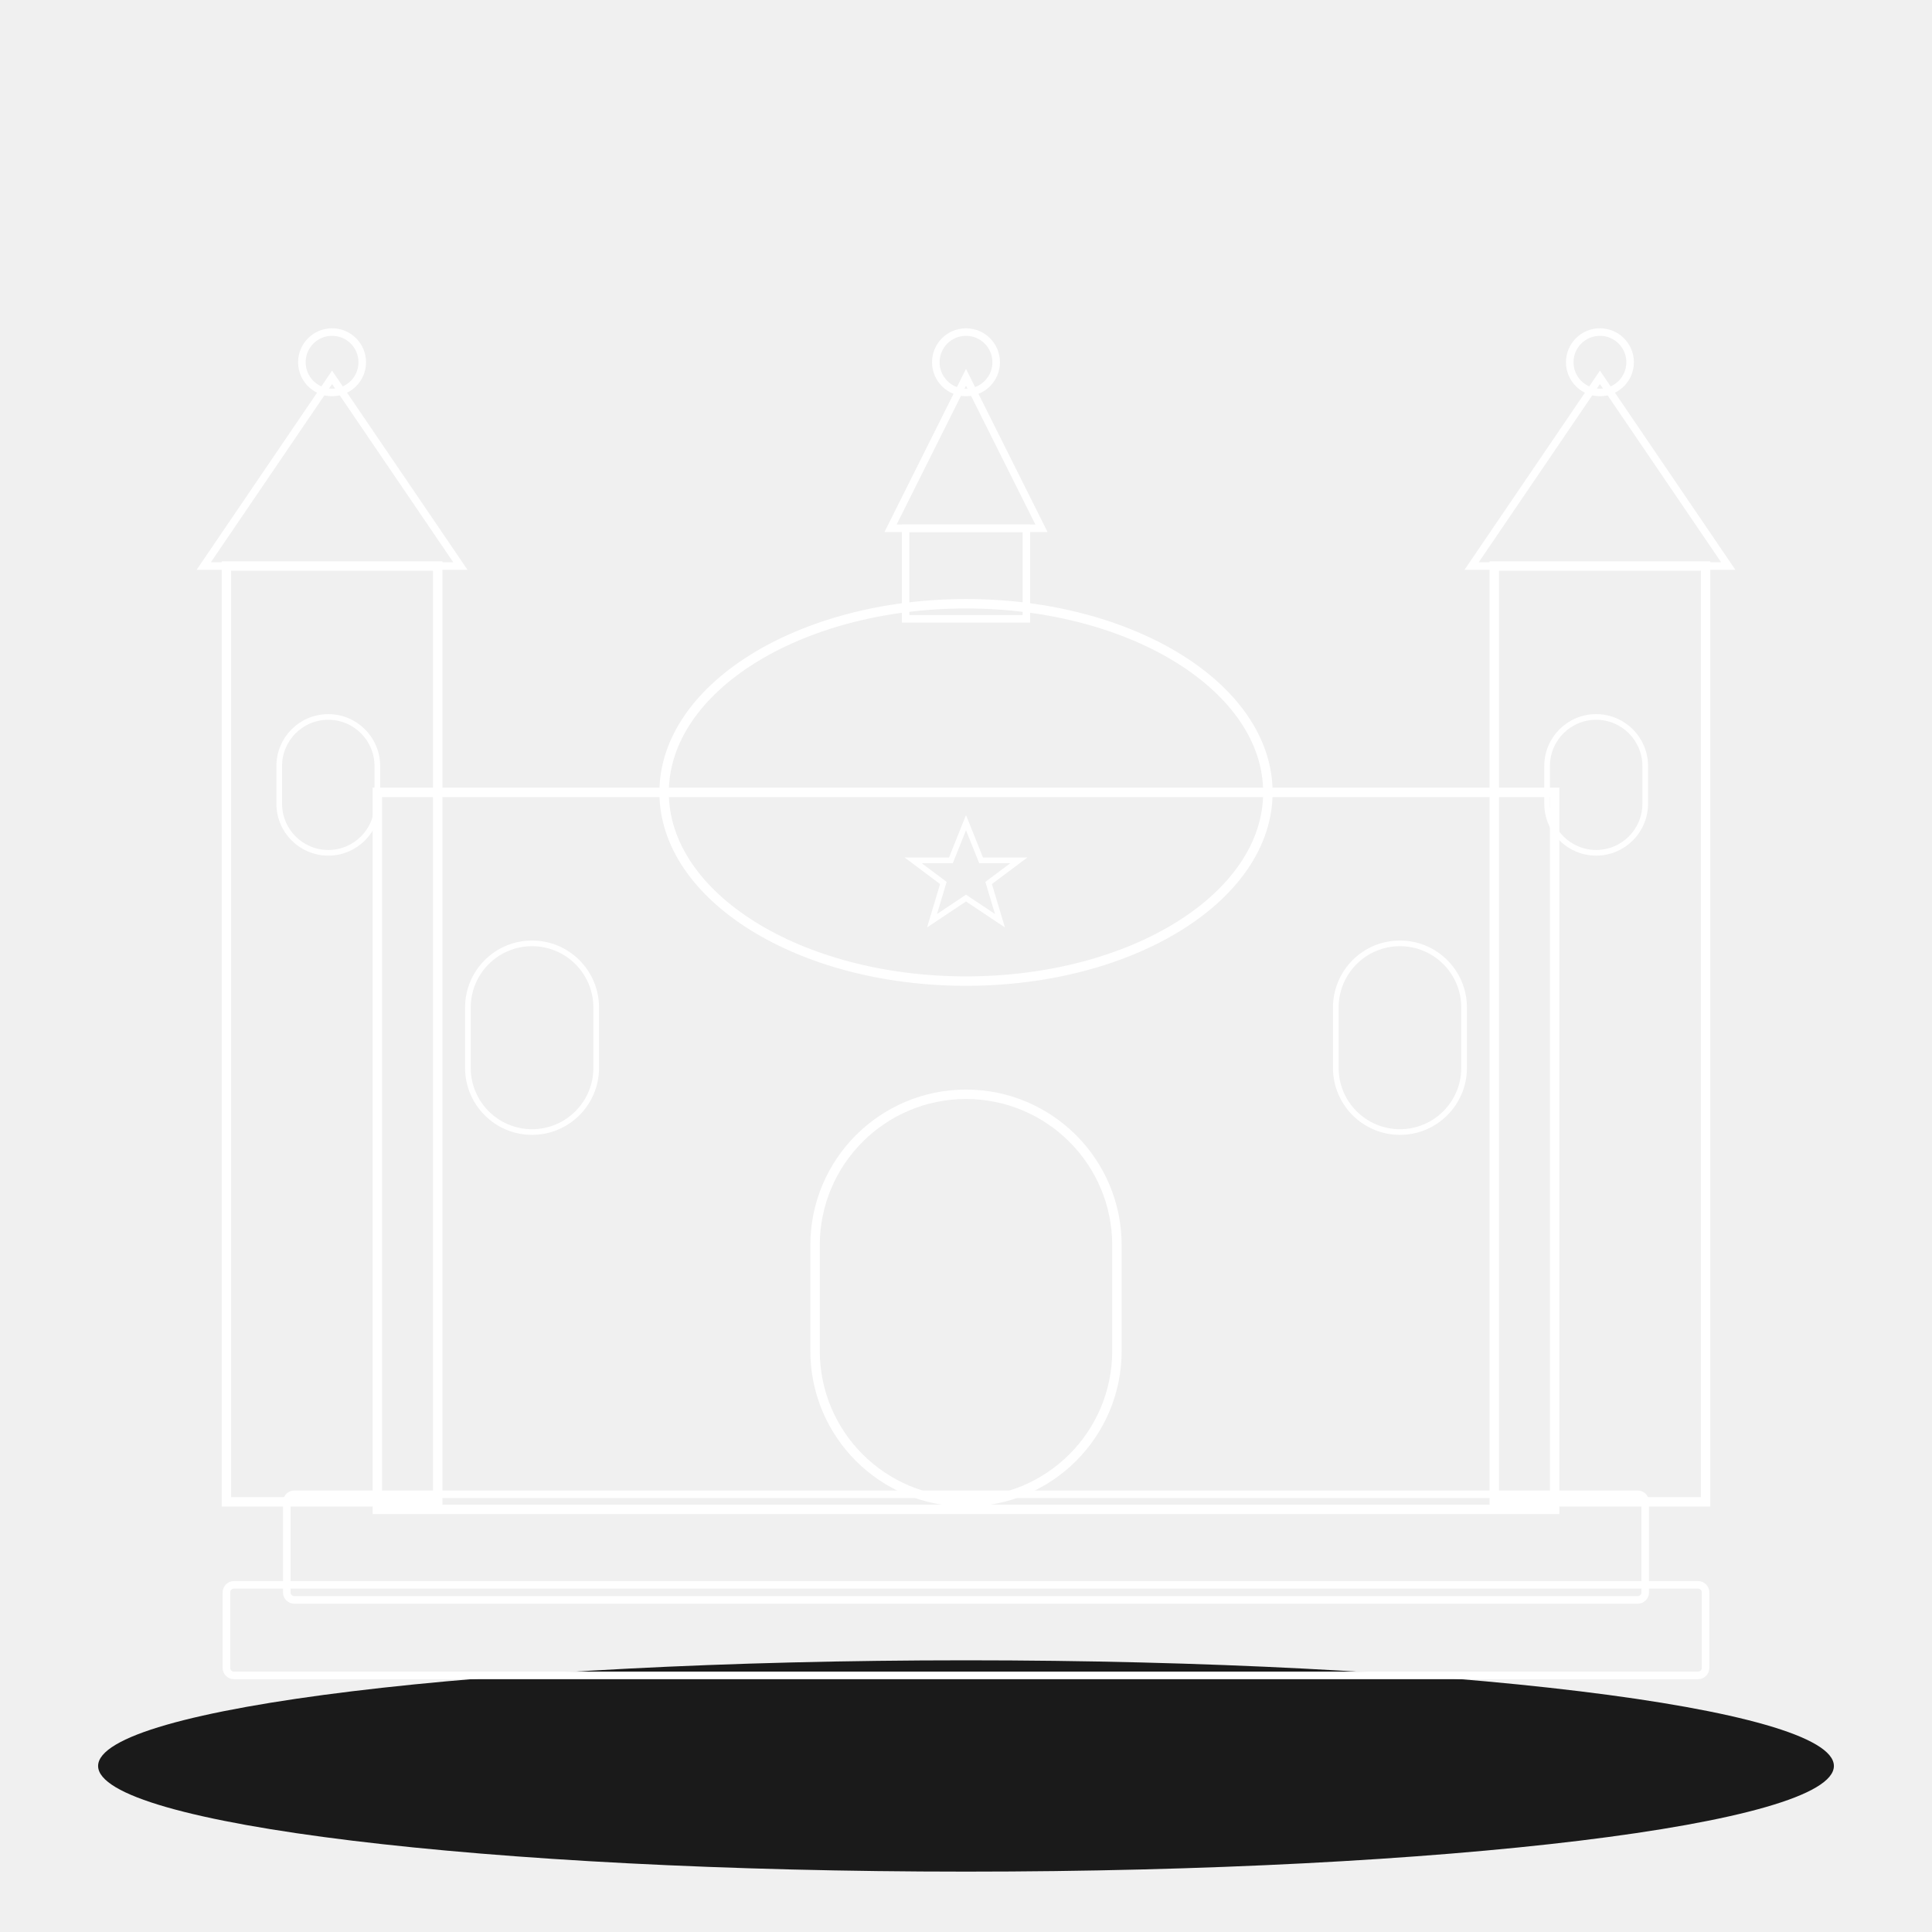
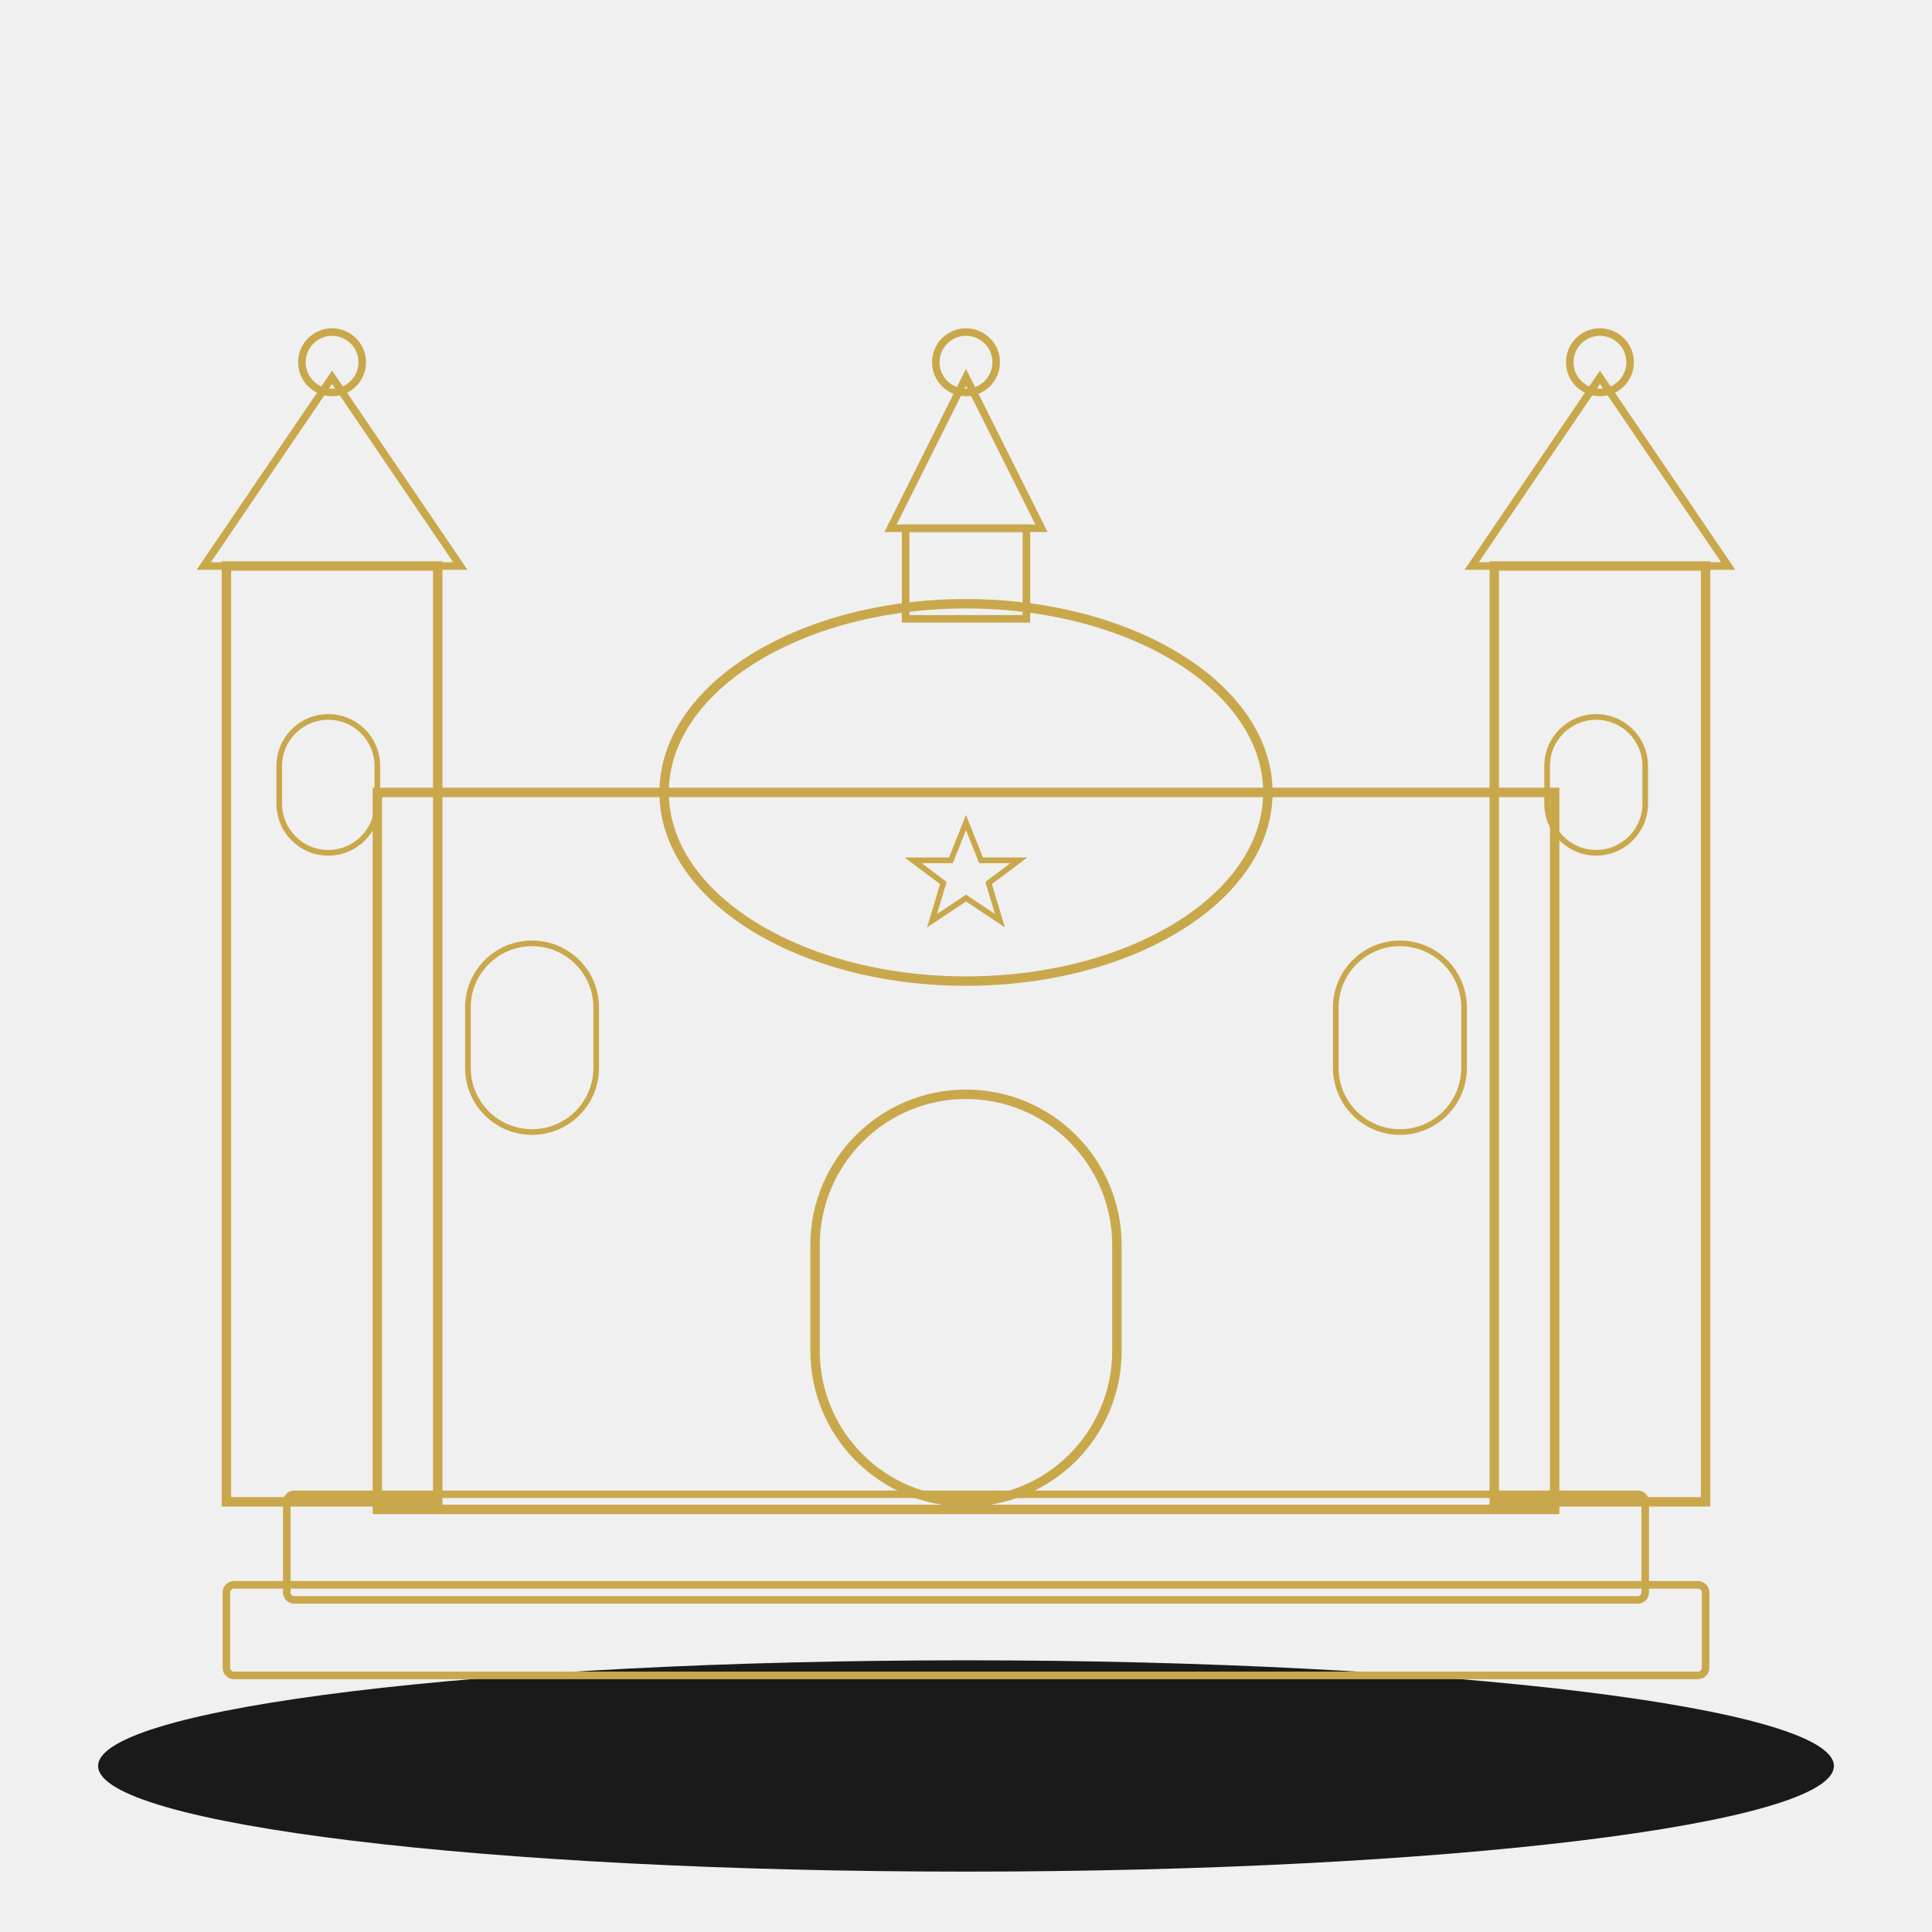
<svg xmlns="http://www.w3.org/2000/svg" viewBox="0 0 512 512" width="512" height="512">
  <g fill="#1A1A1A">
    <ellipse cx="256" cy="468" rx="230" ry="28" />
-     <rect x="60" y="420" width="392" height="24" rx="2" stroke="white" stroke-width="2" fill="none" />
-     <rect x="76" y="396" width="360" height="28" rx="2" stroke="white" stroke-width="2" fill="none" />
-     <rect x="100" y="210" width="312" height="190" stroke="white" stroke-width="2.5" fill="none" />
-     <ellipse cx="256" cy="210" rx="80" ry="50" stroke="white" stroke-width="2.5" fill="none" />
-     <rect x="240" y="140" width="32" height="24" stroke="white" stroke-width="2" fill="none" />
-     <polygon points="256,100 236,140 276,140" fill="none" stroke="white" stroke-width="2" />
-     <circle cx="256" cy="96" r="8" stroke="white" stroke-width="2" fill="none" />
-     <rect x="60" y="150" width="56" height="248" stroke="white" stroke-width="2.5" fill="none" />
-     <polygon points="88,100 54,150 122,150" fill="none" stroke="white" stroke-width="2" />
-     <circle cx="88" cy="96" r="8" stroke="white" stroke-width="2" fill="none" />
-     <rect x="396" y="150" width="56" height="248" stroke="white" stroke-width="2.5" fill="none" />
-     <polygon points="424,100 390,150 458,150" fill="none" stroke="white" stroke-width="2" />
-     <circle cx="424" cy="96" r="8" stroke="white" stroke-width="2" fill="none" />
-     <rect x="216" y="290" width="80" height="108" rx="40" stroke="white" stroke-width="2.5" fill="none" />
-     <rect x="124" y="250" width="34" height="50" rx="17" stroke="white" stroke-width="1.5" fill="none" />
-     <rect x="354" y="250" width="34" height="50" rx="17" stroke="white" stroke-width="1.5" fill="none" />
-     <rect x="74" y="190" width="26" height="36" rx="13" stroke="white" stroke-width="1.5" fill="none" />
-     <rect x="410" y="190" width="26" height="36" rx="13" stroke="white" stroke-width="1.5" fill="none" />
-     <polygon points="256,218 260,228 270,228 262,234 265,244 256,238 247,244 250,234 242,228 252,228" fill="none" stroke="white" stroke-width="1.5" />
+     <rect x="60" y="420" width="392" height="24" rx="2" stroke="#C9A84C" stroke-width="2" fill="none" />
+     <rect x="76" y="396" width="360" height="28" rx="2" stroke="#C9A84C" stroke-width="2" fill="none" />
+     <rect x="100" y="210" width="312" height="190" stroke="#C9A84C" stroke-width="2.5" fill="none" />
+     <ellipse cx="256" cy="210" rx="80" ry="50" stroke="#C9A84C" stroke-width="2.5" fill="none" />
+     <rect x="240" y="140" width="32" height="24" stroke="#C9A84C" stroke-width="2" fill="none" />
+     <polygon points="256,100 236,140 276,140" fill="none" stroke="#C9A84C" stroke-width="2" />
+     <circle cx="256" cy="96" r="8" stroke="#C9A84C" stroke-width="2" fill="none" />
+     <rect x="60" y="150" width="56" height="248" stroke="#C9A84C" stroke-width="2.5" fill="none" />
+     <polygon points="88,100 54,150 122,150" fill="none" stroke="#C9A84C" stroke-width="2" />
+     <circle cx="88" cy="96" r="8" stroke="#C9A84C" stroke-width="2" fill="none" />
+     <rect x="396" y="150" width="56" height="248" stroke="#C9A84C" stroke-width="2.5" fill="none" />
+     <polygon points="424,100 390,150 458,150" fill="none" stroke="#C9A84C" stroke-width="2" />
+     <circle cx="424" cy="96" r="8" stroke="#C9A84C" stroke-width="2" fill="none" />
+     <rect x="216" y="290" width="80" height="108" rx="40" stroke="#C9A84C" stroke-width="2.5" fill="none" />
+     <rect x="124" y="250" width="34" height="50" rx="17" stroke="#C9A84C" stroke-width="1.5" fill="none" />
+     <rect x="354" y="250" width="34" height="50" rx="17" stroke="#C9A84C" stroke-width="1.5" fill="none" />
+     <rect x="74" y="190" width="26" height="36" rx="13" stroke="#C9A84C" stroke-width="1.5" fill="none" />
+     <rect x="410" y="190" width="26" height="36" rx="13" stroke="#C9A84C" stroke-width="1.5" fill="none" />
+     <polygon points="256,218 260,228 270,228 262,234 265,244 256,238 247,244 250,234 242,228 252,228" fill="none" stroke="#C9A84C" stroke-width="1.5" />
  </g>
</svg>
